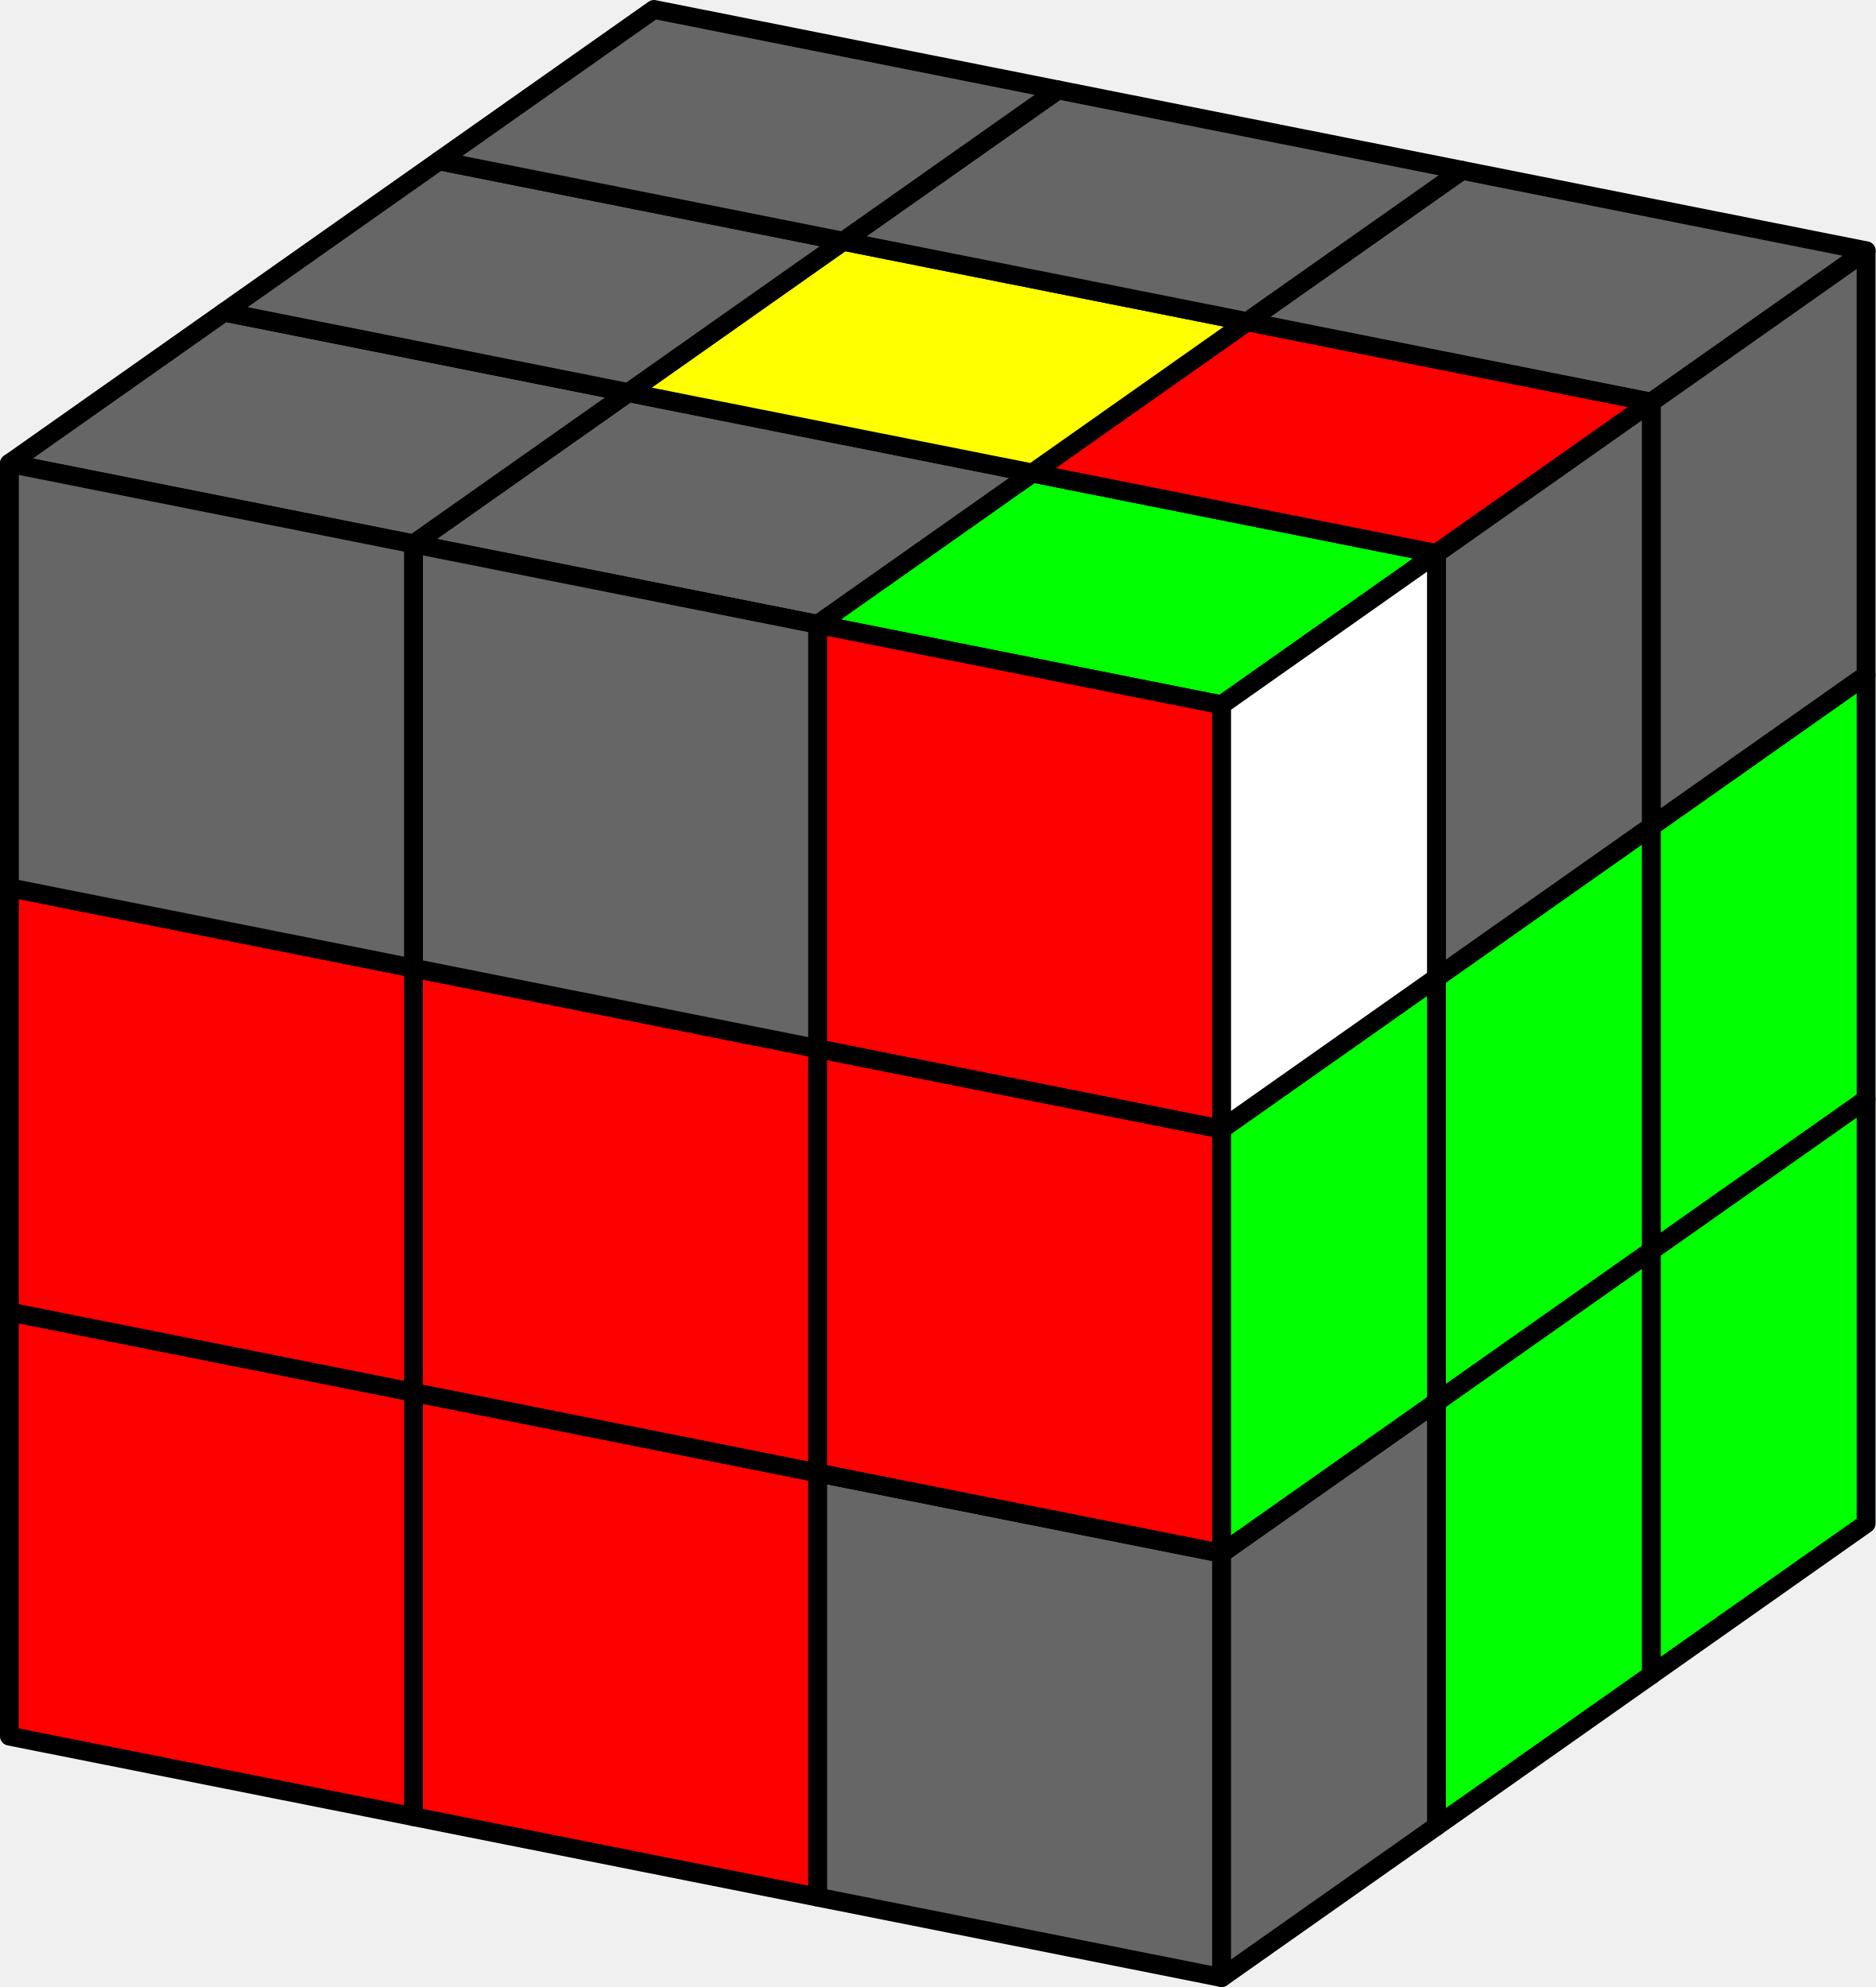
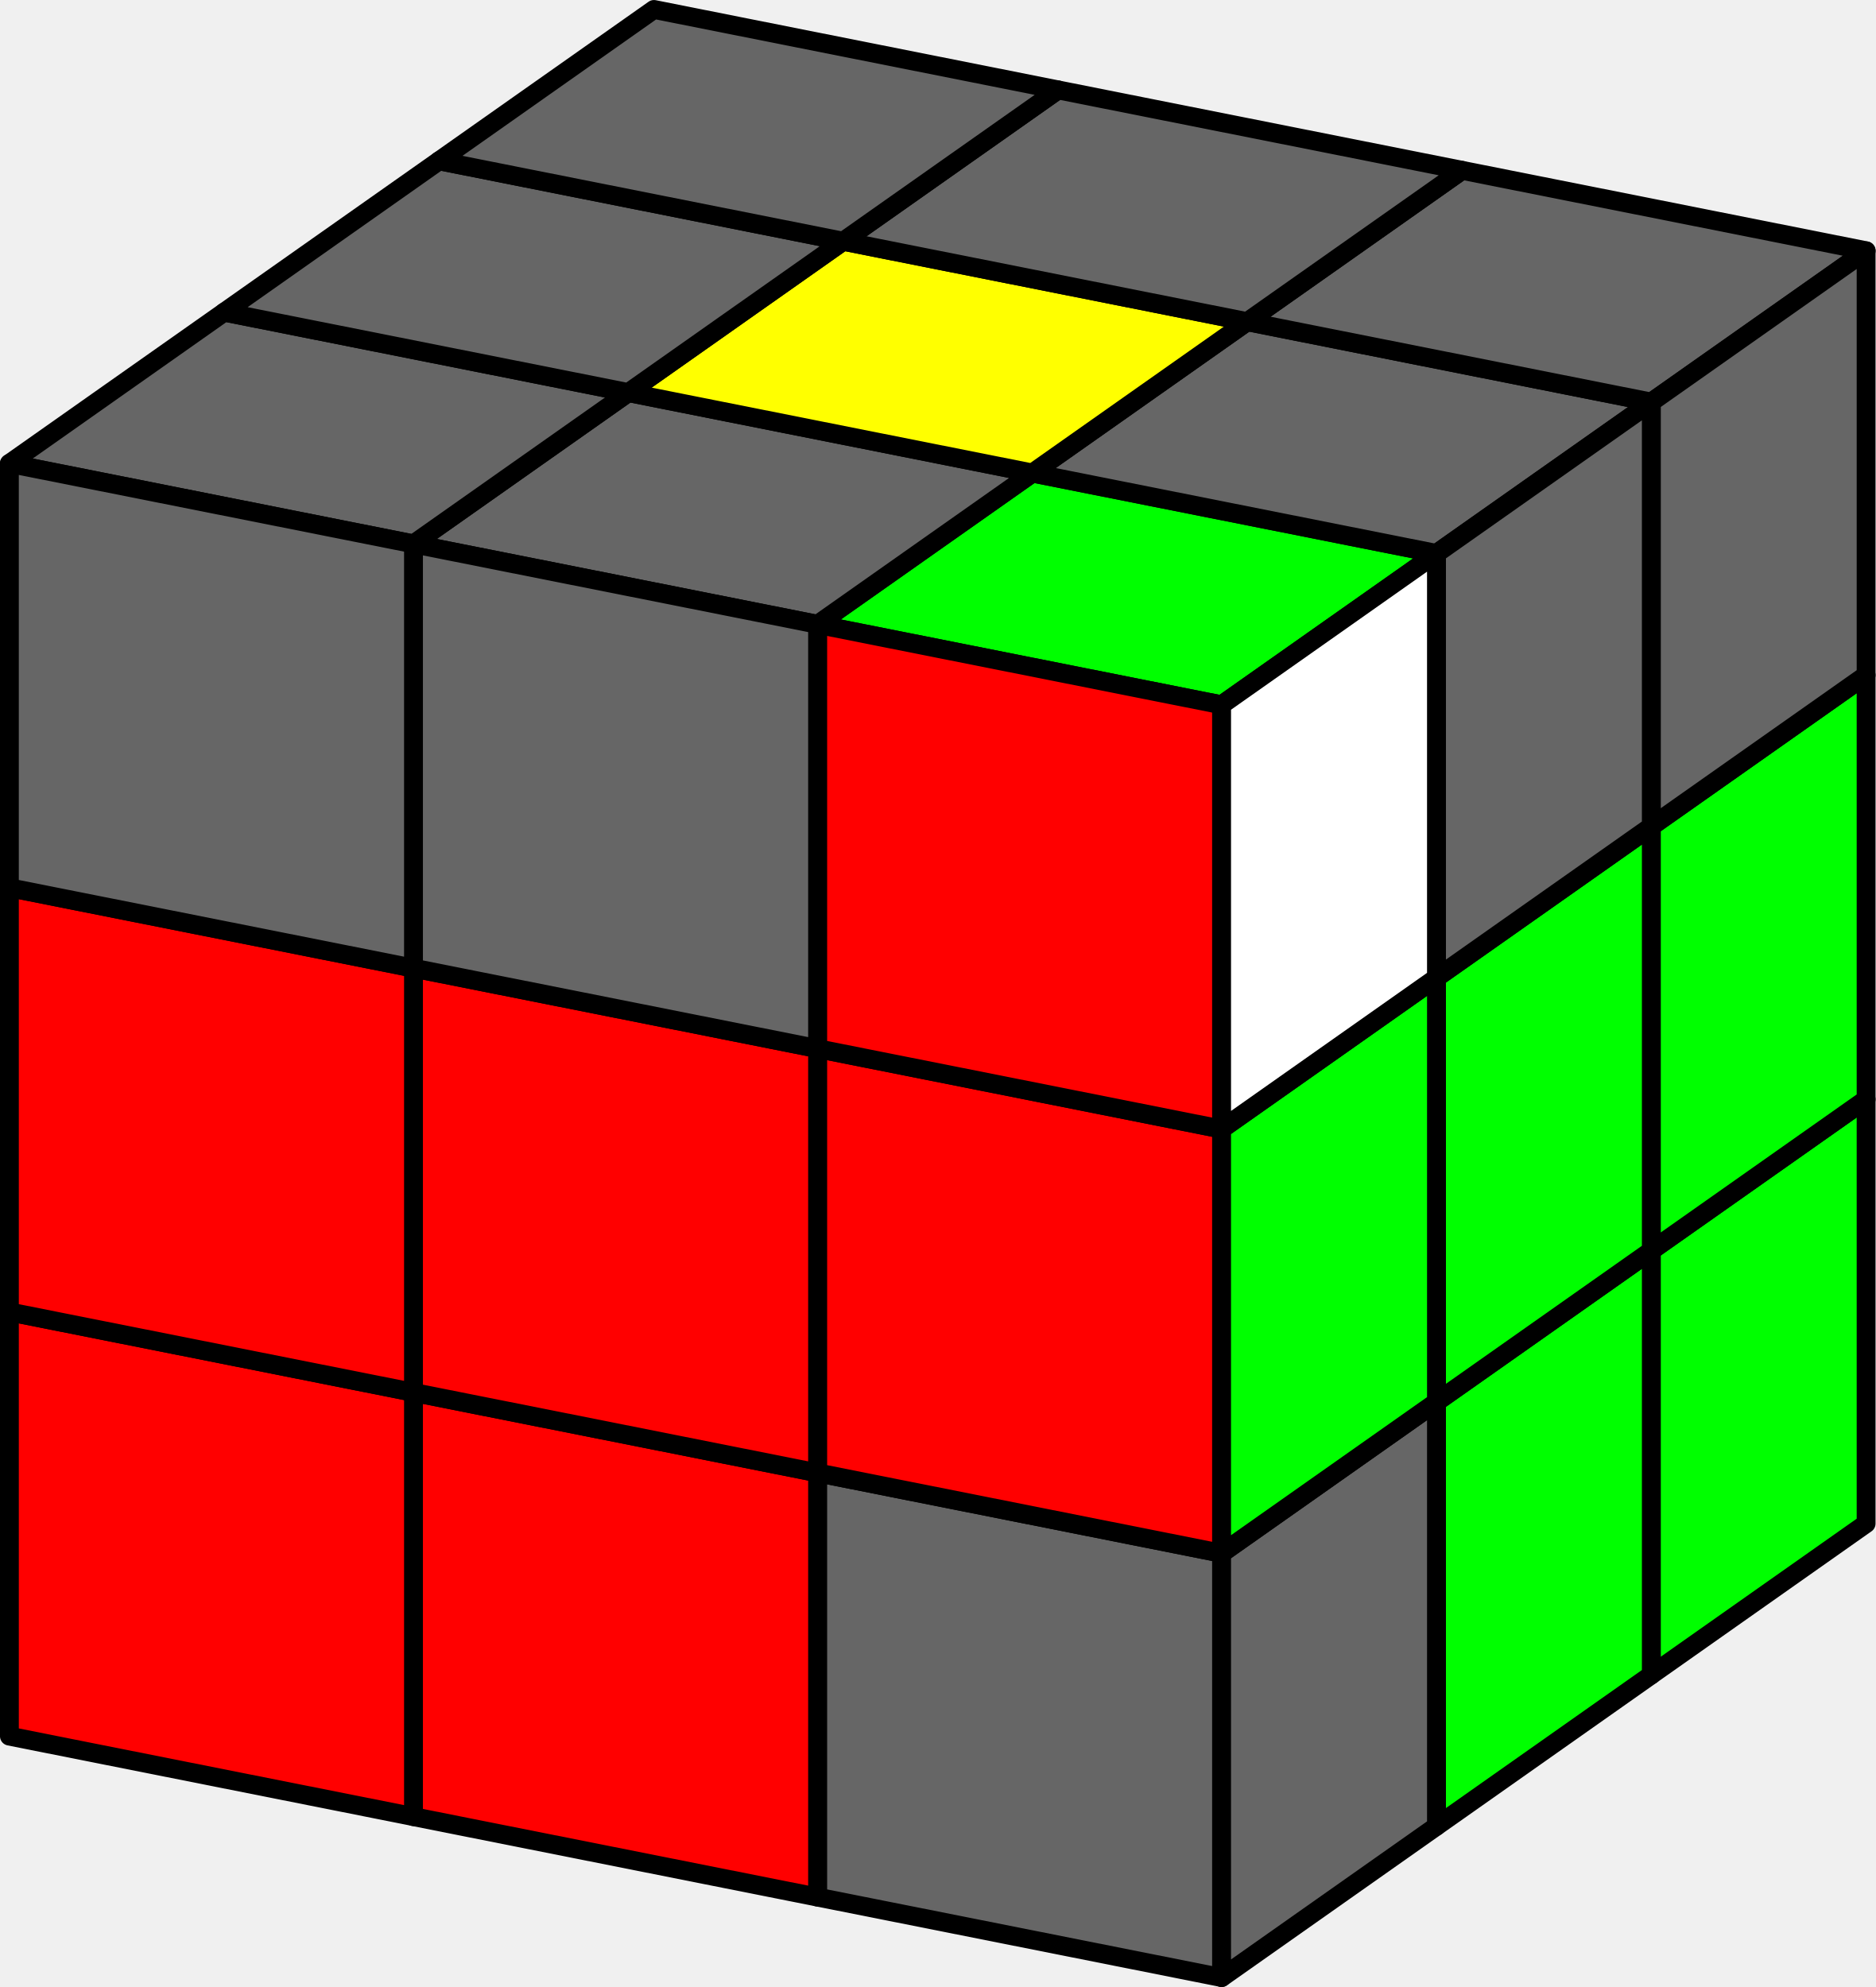
<svg xmlns="http://www.w3.org/2000/svg" width="59.726mm" height="63.284mm" viewBox="0 0 29.863 31.642" version="1.1" id="svg5">
  <defs id="defs2">
    </defs>
  <g id="layer1" transform="translate(-80.0524,-115.6786)">
    <path style="fill:#00ff00;fill-opacity:1;stroke:#000000;stroke-width:0.3;stroke-linejoin:round;paint-order:fill markers stroke" id="U9" width="9.604" height="8.571" x="74.031" y="118.384" d="m 96.49,123.212 6.434,1.281 -3.421,2.41 -6.434,-1.281 z" />
    <path style="fill:#666666;fill-opacity:1;stroke:#000000;stroke-width:0.3;stroke-linejoin:round;paint-order:fill markers stroke" id="U8" width="9.604" height="8.571" x="66.815" y="117.068" d="m 90.057,121.93 6.434,1.281 -3.421,2.41 -6.434,-1.281 z" />
    <path style="fill:#666666;fill-opacity:1;stroke:#000000;stroke-width:0.3;stroke-linejoin:round;paint-order:fill markers stroke" id="U7" width="9.604" height="8.571" x="61.135" y="115.674" d="m 83.623,120.649 6.434,1.281 -3.421,2.41 -6.434,-1.281 z" />
-     <path style="fill:#ff0000;fill-opacity:1;stroke:#000000;stroke-width:0.3;stroke-linejoin:round;paint-order:fill markers stroke" id="U6" width="9.604" height="8.571" x="77.44" y="116.423" d="m 99.911,120.801 6.434,1.281 -3.421,2.41 -6.434,-1.281 z" />
+     <path style="fill:#666666;fill-opacity:1;stroke:#000000;stroke-width:0.3;stroke-linejoin:round;paint-order:fill markers stroke" id="U6" width="9.604" height="8.571" x="77.44" y="116.423" d="m 99.911,120.801 6.434,1.281 -3.421,2.41 -6.434,-1.281 z" />
    <path style="fill:#ffff00;fill-opacity:1;stroke:#000000;stroke-width:0.3;stroke-linejoin:round;paint-order:fill markers stroke" id="U5" width="9.604" height="8.571" x="70.958" y="114.744" d="m 93.477,119.52 6.434,1.281 -3.421,2.41 -6.434,-1.281 z" />
    <path style="fill:#666666;fill-opacity:1;stroke:#000000;stroke-width:0.3;stroke-linejoin:round;paint-order:fill markers stroke" id="U4" width="9.604" height="8.571" x="65.666" y="113.143" d="m 87.044,118.239 6.434,1.281 -3.421,2.41 -6.434,-1.281 z" />
    <path style="fill:#666666;fill-opacity:1;stroke:#000000;stroke-width:0.3;stroke-linejoin:round;paint-order:fill markers stroke" id="U3" width="9.604" height="8.571" x="80.536" y="113.273" d="m 103.332,118.391 6.434,1.281 -3.421,2.41 -6.434,-1.281 z" />
    <path style="fill:#666666;fill-opacity:1;stroke:#000000;stroke-width:0.3;stroke-linejoin:round;paint-order:fill markers stroke" id="U2" width="9.604" height="8.571" x="76.922" y="111.711" d="m 96.898,117.11 6.434,1.281 -3.421,2.41 -6.434,-1.281 z" />
    <path style="fill:#666666;fill-opacity:1;stroke:#000000;stroke-width:0.3;stroke-linejoin:round;paint-order:fill markers stroke" id="U1" width="9.604" height="8.571" x="70.377" y="109.826" d="m 90.465,115.829 6.434,1.281 -3.421,2.41 -6.434,-1.281 z" />
    <path style="fill:#666666;fill-opacity:1;stroke:#000000;stroke-width:0.3;stroke-linejoin:round;paint-order:fill markers stroke" id="F9" width="9.604" height="8.571" x="70.598" y="136.57" d="m 93.069,139.133 6.434,1.281 0,6.756 -6.434,-1.281 z" />
    <path style="fill:#ff0000;fill-opacity:1;stroke:#000000;stroke-width:0.3;stroke-linejoin:round;paint-order:fill markers stroke" id="F8" width="9.604" height="8.571" x="59.792" y="135.191" d="m 86.636,137.852 6.434,1.281 v 6.756 l -6.434,-1.281 z" />
    <path style="fill:#ff0000;fill-opacity:1;stroke:#000000;stroke-width:0.3;stroke-linejoin:round;paint-order:fill markers stroke" id="F7" width="9.604" height="8.571" x="49.532" y="131.733" d="m 80.202,136.57 6.434,1.281 v 6.756 L 80.202,143.326 Z" />
    <path style="fill:#ff0000;fill-opacity:1;stroke:#000000;stroke-width:0.3;stroke-linejoin:round;paint-order:fill markers stroke" id="F6" width="9.604" height="8.571" x="66.726" y="127.241" d="m 93.069,132.377 6.434,1.281 v 6.756 l -6.434,-1.281 z" />
    <path style="fill:#ff0000;fill-opacity:1;stroke:#000000;stroke-width:0.3;stroke-linejoin:round;paint-order:fill markers stroke" id="F5" width="9.604" height="8.571" x="54.695" y="124.401" d="m 86.636,131.096 6.434,1.281 v 6.756 l -6.434,-1.281 z" />
    <path style="fill:#ff0000;fill-opacity:1;stroke:#000000;stroke-width:0.3;stroke-linejoin:round;paint-order:fill markers stroke" id="F4" width="9.604" height="8.571" x="47.053" y="122.947" d="m 80.202,129.814 6.434,1.281 -1e-6,6.756 -6.434,-1.281 z" />
    <path style="fill:#ff0000;fill-opacity:1;stroke:#000000;stroke-width:0.3;stroke-linejoin:round;paint-order:fill markers stroke" id="F3" width="9.604" height="8.571" x="62.75" y="117.216" d="m 93.069,125.622 6.434,1.281 v 6.756 l -6.434,-1.281 z" />
    <path style="fill:#666666;fill-opacity:1;stroke:#000000;stroke-width:0.3;stroke-linejoin:round;paint-order:fill markers stroke" id="F2" width="9.604" height="8.571" x="54.643" y="118.61" d="m 86.636,124.34 6.434,1.281 0,6.756 -6.434,-1.281 z" />
    <path style="fill:#666666;fill-opacity:1;stroke:#000000;stroke-width:0.3;stroke-linejoin:round;paint-order:fill markers stroke" id="F1" width="9.604" height="8.571" x="46.847" y="116.39" d="m 80.202,123.059 6.434,1.281 1e-6,6.756 -6.434,-1.281 z" />
    <path style="fill:#00ff00;fill-opacity:1;stroke:#000000;stroke-width:0.3;stroke-linejoin:round;paint-order:fill markers stroke" id="R9" width="9.604" height="8.571" x="90.307" y="125.742" d="m 106.344,135.595 3.421,-2.41 v 6.756 l -3.421,2.41 z" />
    <path style="fill:#00ff00;fill-opacity:1;stroke:#000000;stroke-width:0.3;stroke-linejoin:round;paint-order:fill markers stroke" id="R8" width="9.604" height="8.571" x="83.465" y="132.377" d="m 102.924,138.005 3.421,-2.41 0,6.756 -3.421,2.41 z" />
    <path style="fill:#666666;fill-opacity:1;stroke:#000000;stroke-width:0.3;stroke-linejoin:round;paint-order:fill markers stroke" id="R7" width="9.604" height="8.571" x="74.019" y="140.916" d="m 99.503,140.415 3.421,-2.41 v 6.756 l -3.421,2.41 z" />
    <path style="fill:#00ff00;fill-opacity:1;stroke:#000000;stroke-width:0.3;stroke-linejoin:round;paint-order:fill markers stroke" id="R6" width="9.604" height="8.571" x="83.465" y="117.05" d="m 106.344,128.839 3.421,-2.41 v 6.756 l -3.421,2.41 z" />
    <path style="fill:#00ff00;fill-opacity:1;stroke:#000000;stroke-width:0.3;stroke-linejoin:round;paint-order:fill markers stroke" id="R5" width="9.604" height="8.571" x="77.44" y="123.179" d="m 102.924,131.249 3.421,-2.41 v 6.756 l -3.421,2.41 z" />
    <path style="fill:#00ff00;fill-opacity:1;stroke:#000000;stroke-width:0.3;stroke-linejoin:round;paint-order:fill markers stroke" id="path1985" width="9.604" height="8.571" x="68.972" y="132.37" d="m 99.503,133.659 3.421,-2.41 v 6.756 l -3.421,2.41 z" />
    <path style="fill:#666666;fill-opacity:1;stroke:#000000;stroke-width:0.3;stroke-linejoin:round;paint-order:fill markers stroke" id="R3" width="9.604" height="8.571" x="80.861" y="107.257" d="m 106.344,122.083 3.421,-2.41 v 6.756 l -3.421,2.41 z" />
    <path style="fill:#666666;fill-opacity:1;stroke:#000000;stroke-width:0.3;stroke-linejoin:round;paint-order:fill markers stroke" id="R2" width="9.604" height="8.571" x="74.019" y="112.077" d="m 102.924,124.493 3.421,-2.41 0,6.756 -3.421,2.41 z" />
    <path style="fill:#ffffff;fill-opacity:1;stroke:#000000;stroke-width:0.3;stroke-linejoin:round;paint-order:fill markers stroke" id="R1" width="9.604" height="8.571" x="65.241" y="119.306" d="m 99.503,126.903 3.421,-2.41 v 6.756 l -3.421,2.41 z" />
  </g>
</svg>
